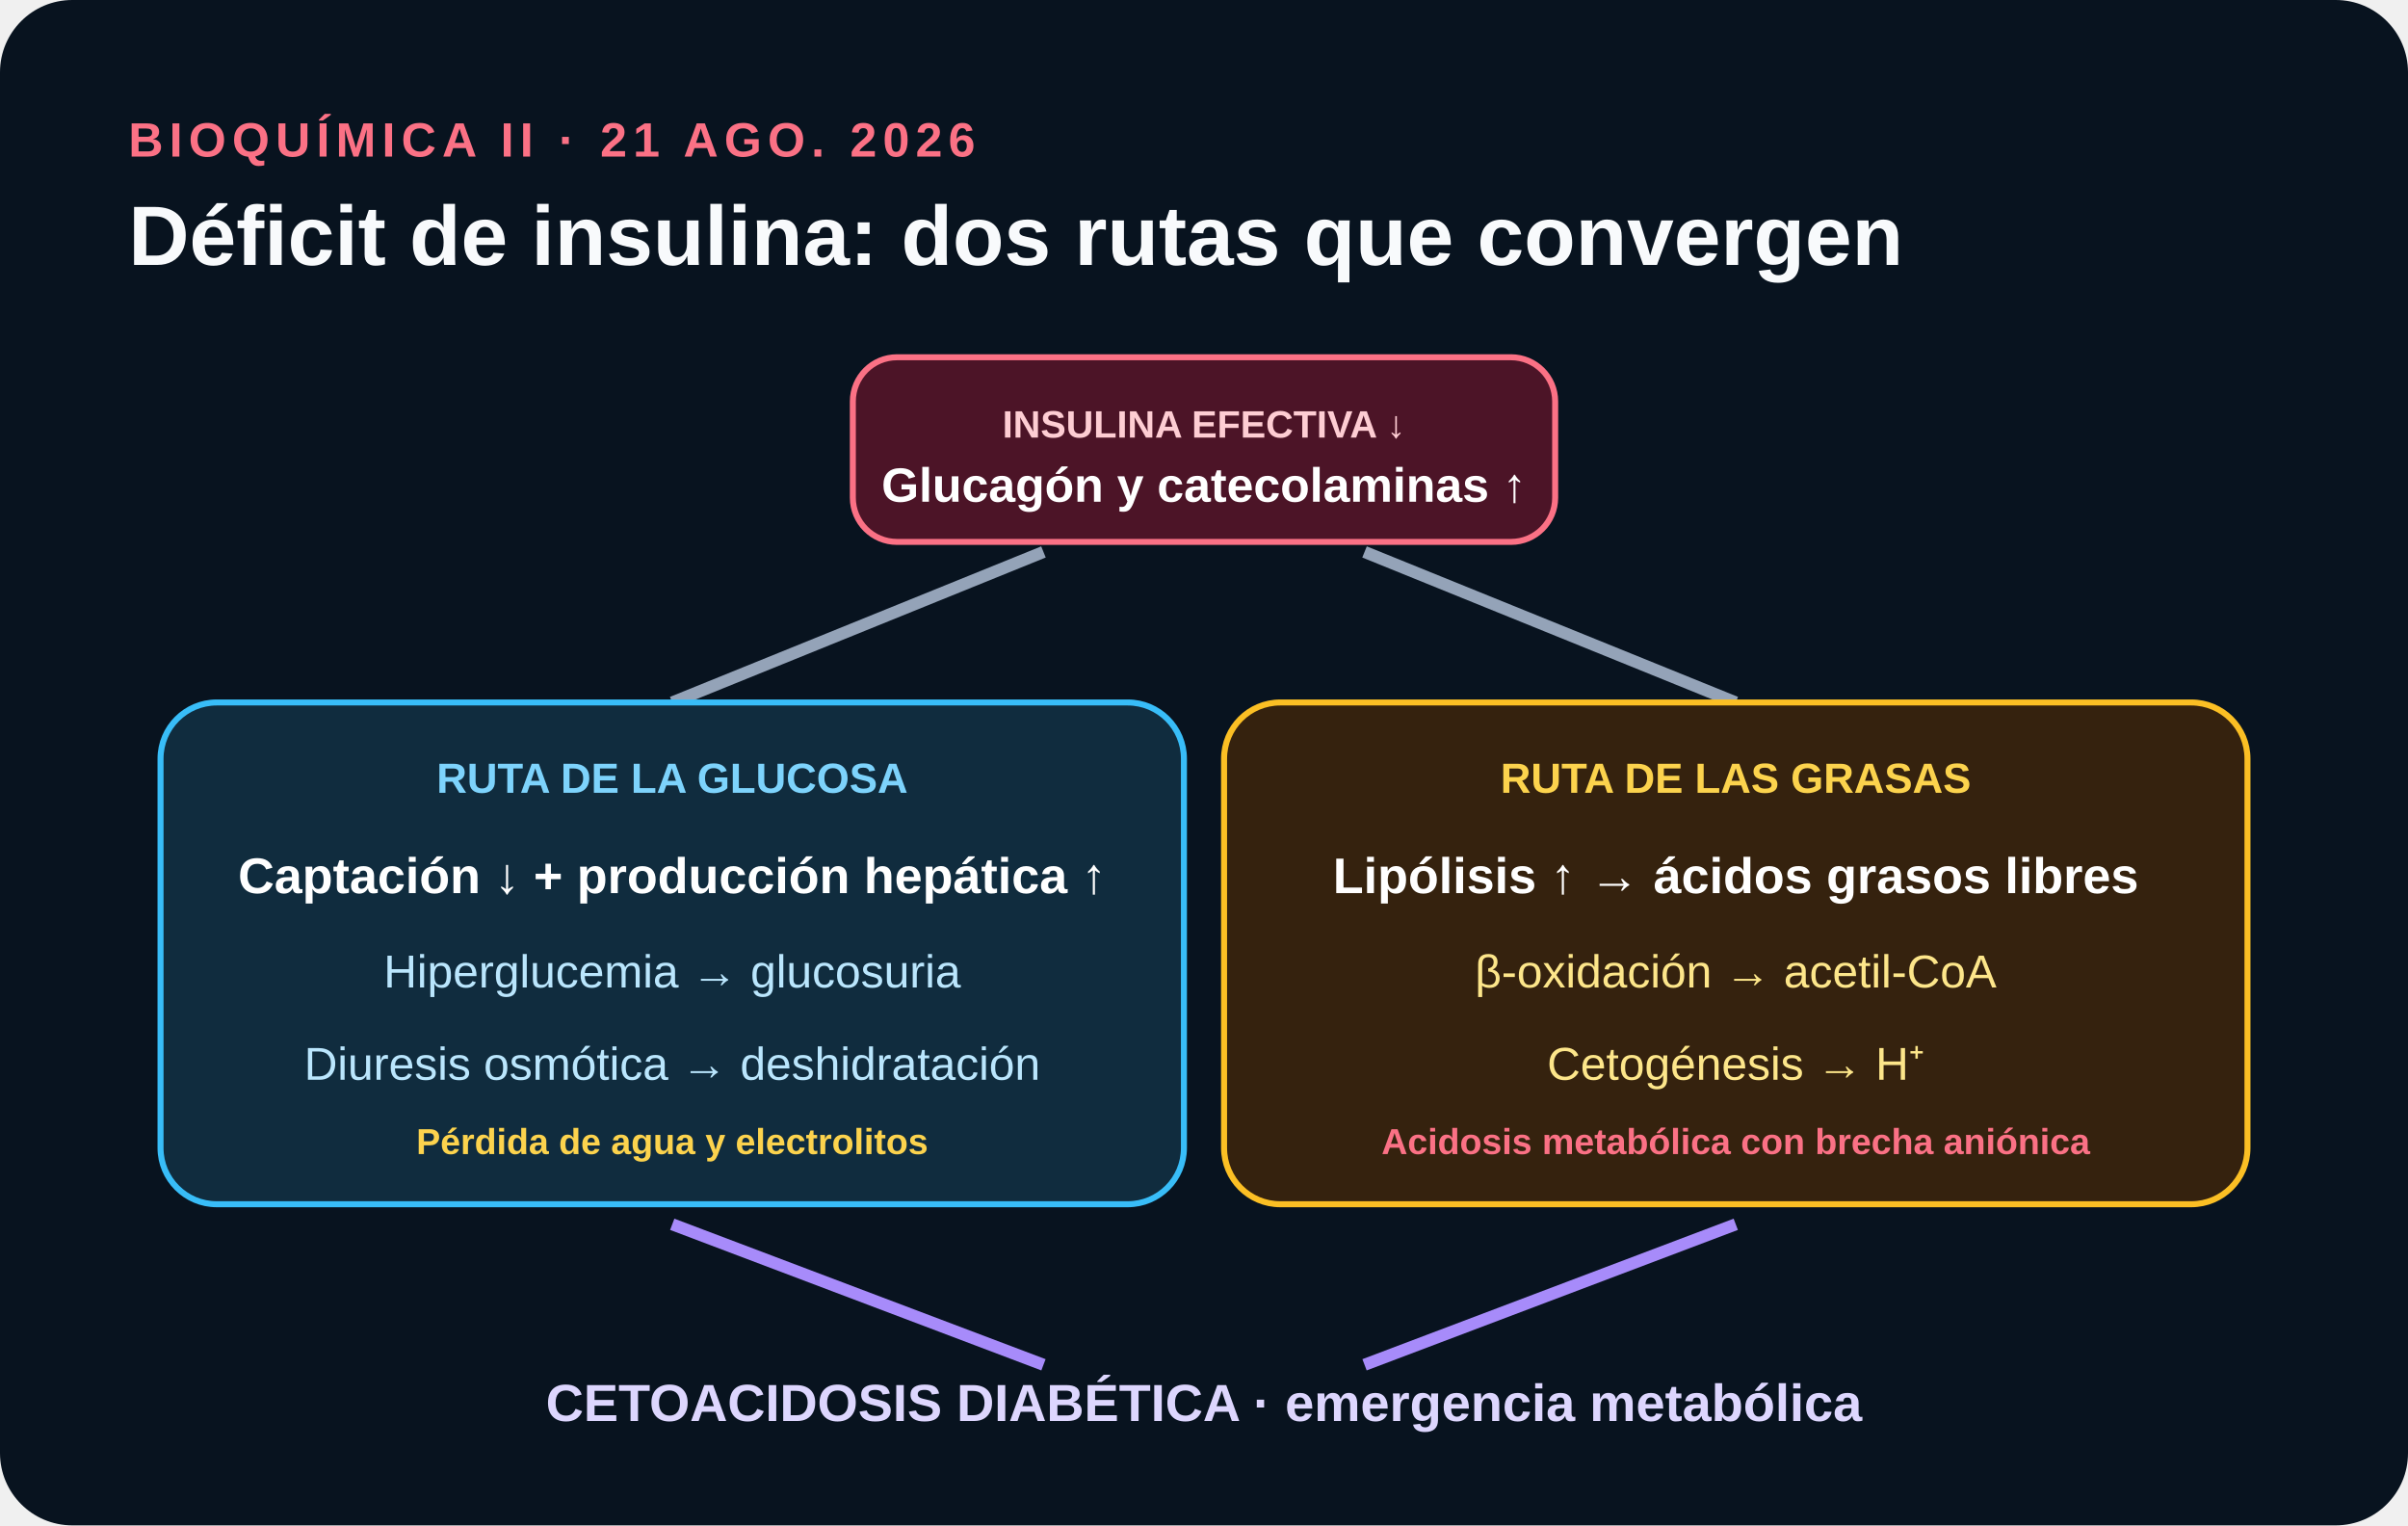
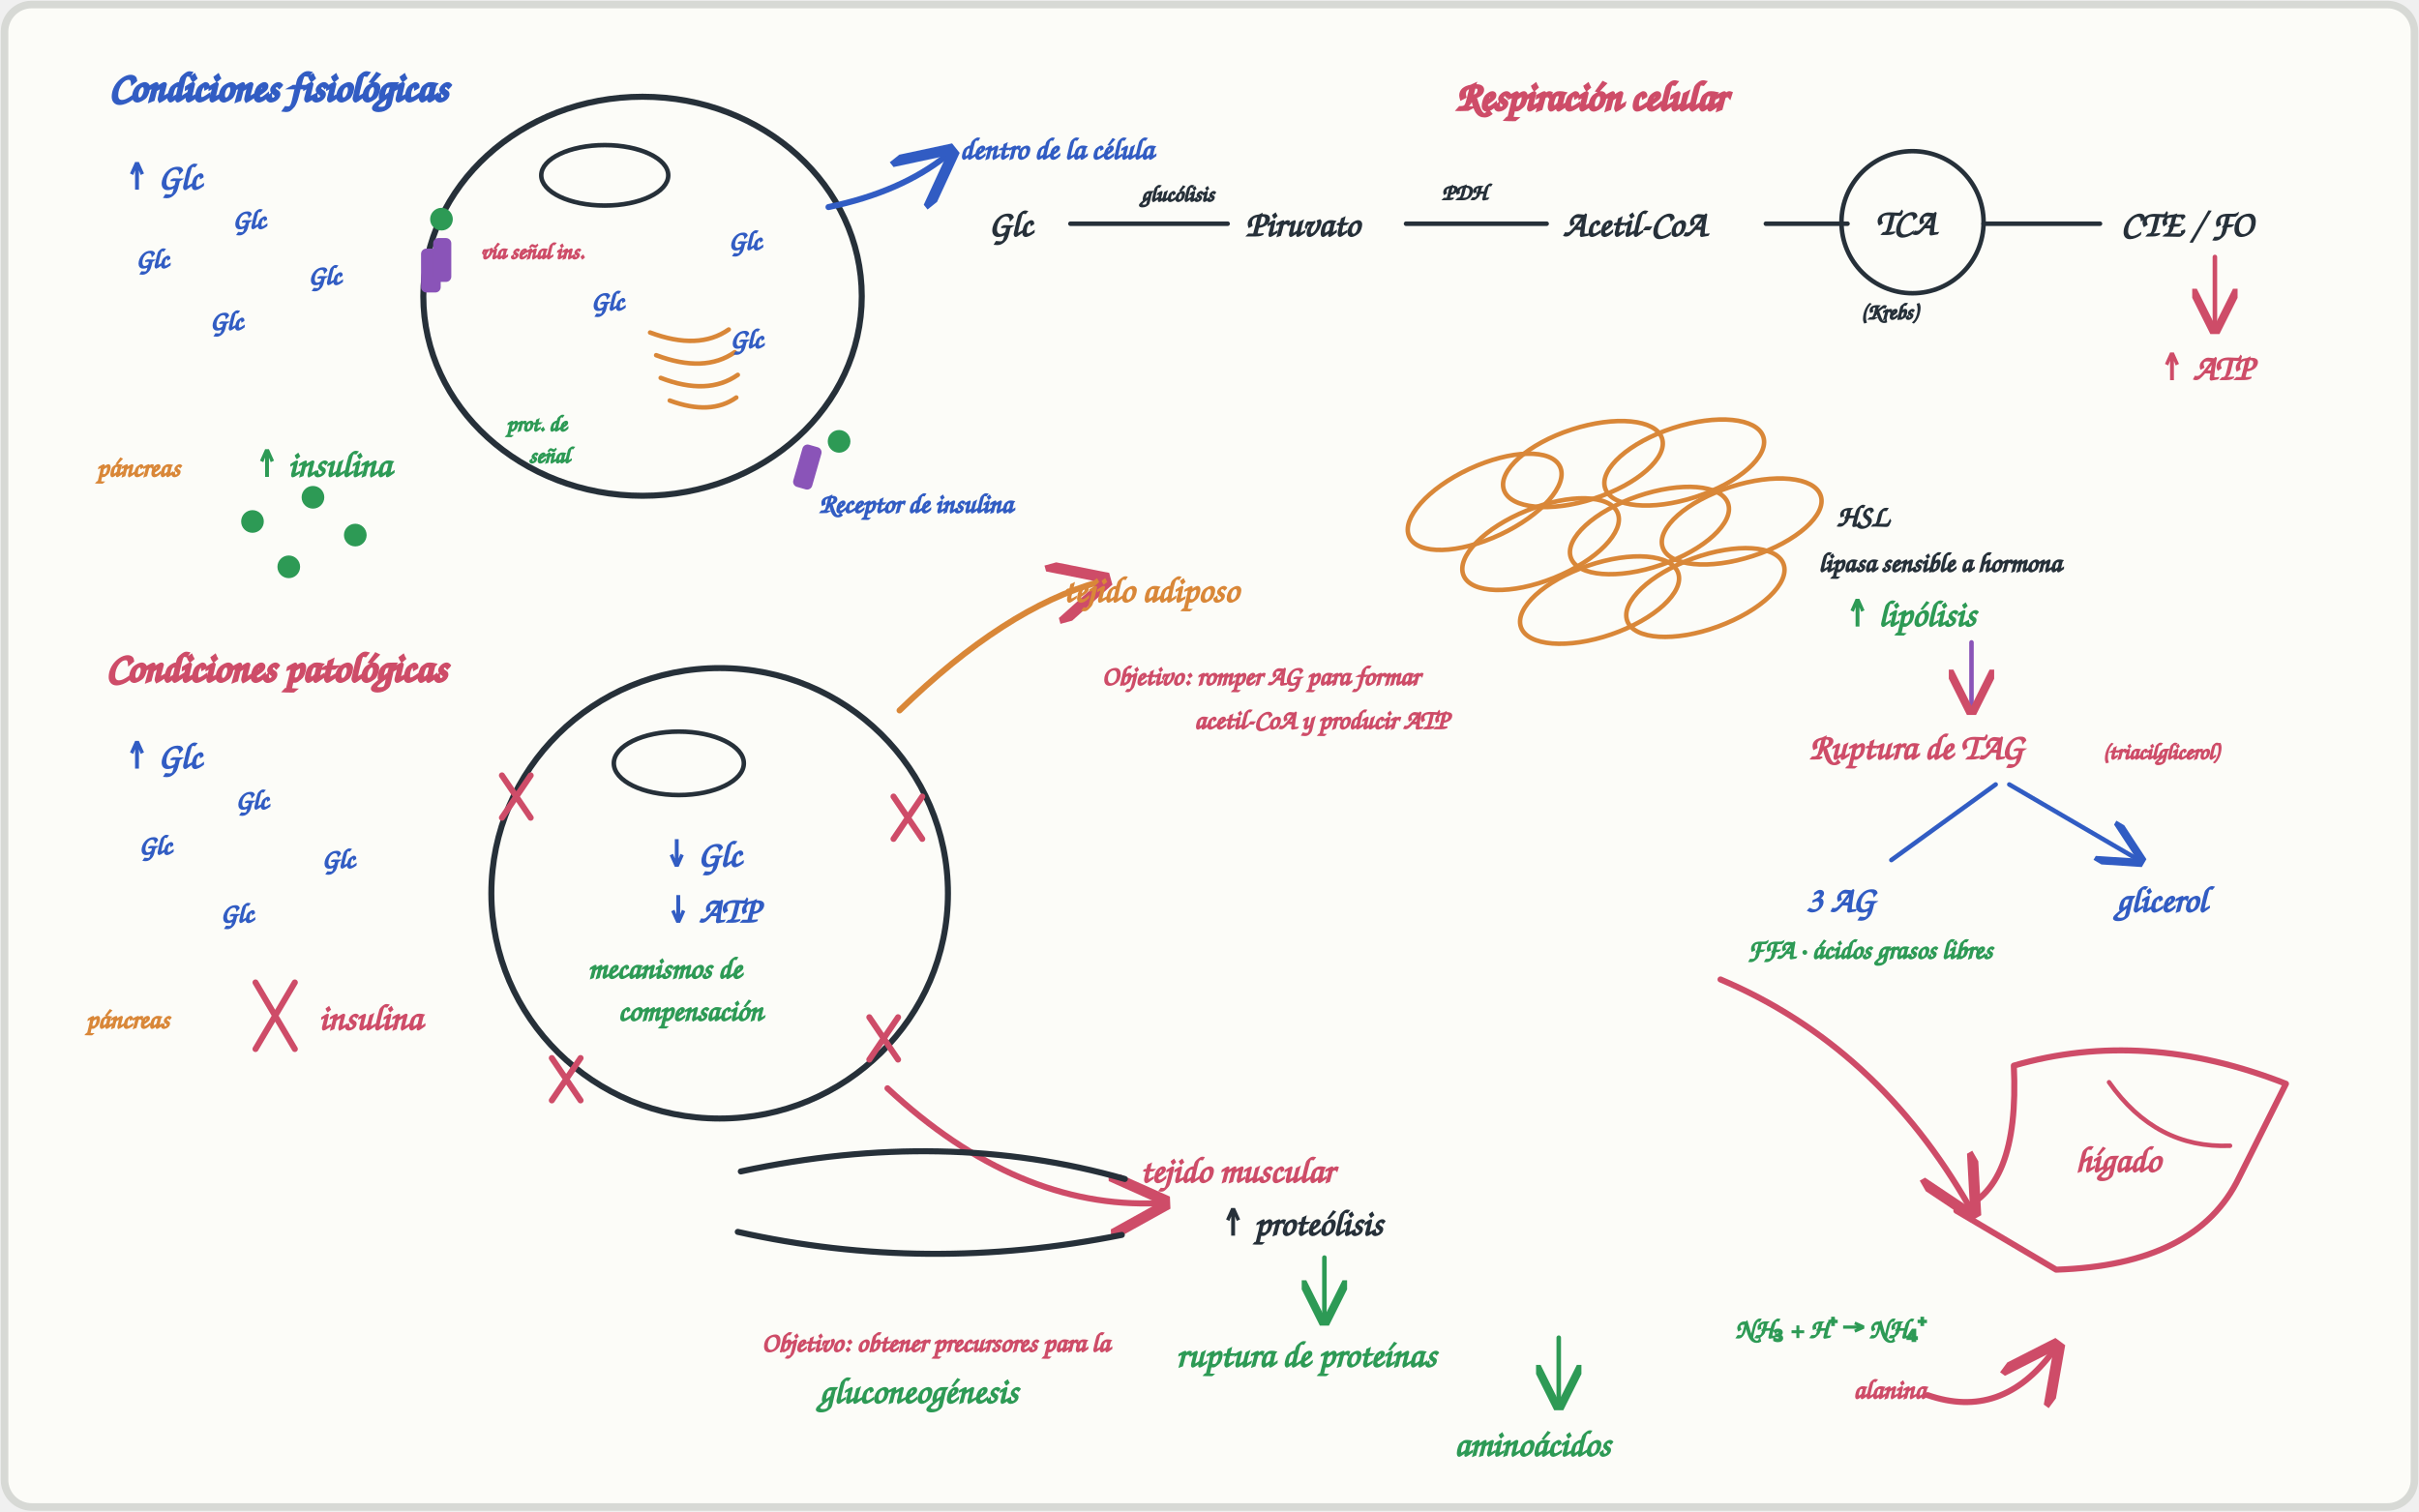
- <svg xmlns="http://www.w3.org/2000/svg" viewBox="0 0 1200 760" role="img" aria-labelledby="title desc">
-   <rect width="1200" height="760" rx="36" fill="#08131f" />
-   <text x="64" y="78" fill="#fb7185" font-family="Arial,sans-serif" font-size="24" font-weight="700" letter-spacing="3">BIOQUÍMICA II · 21 AGO. 2026</text>
-   <text x="64" y="132" fill="#f8fafc" font-family="Arial,sans-serif" font-size="42" font-weight="800">Déficit de insulina: dos rutas que convergen</text>
-   <g font-family="Arial,sans-serif" text-anchor="middle">
-     <rect x="425" y="178" width="350" height="92" rx="22" fill="#4c1427" stroke="#fb7185" stroke-width="3" />
-     <text x="600" y="218" fill="#fecdd3" font-size="19" font-weight="700">INSULINA EFECTIVA ↓</text>
-     <text x="600" y="250" fill="#fff" font-size="24" font-weight="800">Glucagón y catecolaminas ↑</text>
-     <path d="M520 275 335 350M680 275 865 350" stroke="#94a3b8" stroke-width="6" fill="none" />
-     <rect x="80" y="350" width="510" height="250" rx="28" fill="#102c3e" stroke="#38bdf8" stroke-width="3" />
-     <text x="335" y="395" fill="#7dd3fc" font-size="21" font-weight="700">RUTA DE LA GLUCOSA</text>
-     <text x="335" y="445" fill="#fff" font-size="25" font-weight="800">Captación ↓ + producción hepática ↑</text>
-     <text x="335" y="492" fill="#bae6fd" font-size="23">Hiperglucemia → glucosuria</text>
-     <text x="335" y="538" fill="#bae6fd" font-size="23">Diuresis osmótica → deshidratación</text>
-     <text x="335" y="575" fill="#fcd34d" font-size="18" font-weight="700">Pérdida de agua y electrolitos</text>
-     <rect x="610" y="350" width="510" height="250" rx="28" fill="#35220e" stroke="#fbbf24" stroke-width="3" />
-     <text x="865" y="395" fill="#fcd34d" font-size="21" font-weight="700">RUTA DE LAS GRASAS</text>
-     <text x="865" y="445" fill="#fff" font-size="25" font-weight="800">Lipólisis ↑ → ácidos grasos libres</text>
-     <text x="865" y="492" fill="#fde68a" font-size="23">β-oxidación → acetil-CoA</text>
-     <text x="865" y="538" fill="#fde68a" font-size="23">Cetogénesis → H⁺</text>
-     <text x="865" y="575" fill="#fb7185" font-size="18" font-weight="700">Acidosis metabólica con brecha aniónica</text>
+ <svg xmlns="http://www.w3.org/2000/svg" viewBox="0 0 1600 1000" role="img" aria-labelledby="title desc">
+   <defs>
+     <marker id="a-blue" markerWidth="10" markerHeight="10" refX="8" refY="5" orient="auto">
+       <path d="M0 0 10 5 0 10" fill="none" stroke="#315cc3" stroke-width="1.8" />
+     </marker>
+     <marker id="a-red" markerWidth="10" markerHeight="10" refX="8" refY="5" orient="auto">
+       <path d="M0 0 10 5 0 10" fill="none" stroke="#ce4c68" stroke-width="1.8" />
+     </marker>
+     <marker id="a-green" markerWidth="10" markerHeight="10" refX="8" refY="5" orient="auto">
+       <path d="M0 0 10 5 0 10" fill="none" stroke="#2d9a55" stroke-width="1.8" />
+     </marker>
+     <style>
+       .board{fill:#fcfcf8;stroke:#d7d9d5;stroke-width:5}.ink{fill:#263039;stroke:#263039}.blue{fill:#315cc3;stroke:#315cc3}.red{fill:#ce4c68;stroke:#ce4c68}.green{fill:#2d9a55;stroke:#2d9a55}.orange{fill:#d98738;stroke:#d98738}.purple{fill:#8a54b8;stroke:#8a54b8}
+       text{font-family:"Segoe Print","Bradley Hand","Comic Sans MS",cursive;font-size:24px;font-weight:600;stroke:none}.small{font-size:18px}.tiny{font-size:15px}.title{font-size:27px;font-weight:700}.label{font-size:20px}.line{fill:none;stroke-width:4;stroke-linecap:round;stroke-linejoin:round}.thin{fill:none;stroke-width:3;stroke-linecap:round;stroke-linejoin:round}
+     </style>
+   </defs>
+   <rect class="board" x="3" y="3" width="1594" height="994" rx="18" />
+   <text class="blue title" x="72" y="67">Condiciones fisiológicas</text>
+   <text class="blue" x="82" y="125">↑ Glc</text>
+   <text class="blue small" x="90" y="177">Glc</text>
+   <text class="blue small" x="154" y="151">Glc</text>
+   <text class="blue small" x="204" y="188">Glc</text>
+   <text class="blue small" x="139" y="218">Glc</text>
+   <text class="orange small" x="64" y="315">páncreas</text>
+   <text class="green" x="168" y="315">↑ insulina</text>
+   <circle class="green" cx="167" cy="345" r="7" />
+   <circle class="green" cx="207" cy="329" r="7" />
+   <circle class="green" cx="235" cy="354" r="7" />
+   <circle class="green" cx="191" cy="375" r="7" />
+   <ellipse class="ink line" cx="425" cy="196" rx="145" ry="132" />
+   <ellipse class="ink thin" cx="400" cy="116" rx="42" ry="20" />
+   <path class="orange thin" d="M430 220q32 12 52-2m-48 17q32 12 52-2m-49 17q31 12 51-2m-45 17q27 10 44-2" />
+   <g class="purple">
+     <rect x="279" y="165" width="12" height="28" rx="3" />
+     <rect x="287" y="158" width="11" height="28" rx="3" />
+     <rect x="528" y="295" width="12" height="28" rx="3" transform="rotate(16 534 309)" />
  </g>
-   <path d="M335 610 520 680M865 610 680 680" stroke="#a78bfa" stroke-width="6" fill="none" />
-   <text x="600" y="708" fill="#ddd6fe" text-anchor="middle" font-family="Arial,sans-serif" font-size="26" font-weight="800">CETOACIDOSIS DIABÉTICA · emergencia metabólica</text>
+   <circle class="green" cx="292" cy="145" r="7" />
+   <circle class="green" cx="555" cy="292" r="7" />
+   <text class="red tiny" x="318" y="171">vía señal ins.</text>
+   <text class="green tiny" x="335" y="285">prot. de</text>
+   <text class="green tiny" x="350" y="306">señal</text>
+   <text class="blue small" x="391" y="205">Glc</text>
+   <text class="blue small" x="482" y="165">Glc</text>
+   <text class="blue small" x="483" y="230">Glc</text>
+   <path class="blue line" d="M548 137q48-10 78-34" marker-end="url(#a-blue)" />
+   <text class="blue label" x="635" y="105">dentro de la célula</text>
+   <text class="blue small" x="542" y="339">Receptor de insulina</text>
+   <text class="red title" x="963" y="73">Respiración celular</text>
+   <text class="ink" x="654" y="156">Glc</text>
+   <path class="ink thin" d="M708 148h104" />
+   <text class="ink tiny" x="755" y="133">glucólisis</text>
+   <text class="ink" x="824" y="156">Piruvato</text>
+   <path class="ink thin" d="M930 148h93" />
+   <text class="ink tiny" x="954" y="132">PDH</text>
+   <text class="ink" x="1034" y="156">Acetil-CoA</text>
+   <path class="ink thin" d="M1168 148h54" />
+   <circle class="ink thin" cx="1265" cy="147" r="47" />
+   <text class="ink" x="1241" y="155">TCA</text>
+   <text class="ink tiny" x="1231" y="211">(Krebs)</text>
+   <path class="ink thin" d="M1312 148h77" />
+   <text class="ink" x="1403" y="156">CTE / FO</text>
+   <path class="red thin" d="M1465 170v45" marker-end="url(#a-red)" />
+   <text class="red" x="1428" y="251">↑ ATP</text>
+   <text class="red title" x="70" y="451">Condiciones patológicas</text>
+   <text class="blue" x="82" y="508">↑ Glc</text>
+   <text class="blue small" x="92" y="565">Glc</text>
+   <text class="blue small" x="156" y="535">Glc</text>
+   <text class="blue small" x="213" y="574">Glc</text>
+   <text class="blue small" x="146" y="610">Glc</text>
+   <text class="orange small" x="57" y="680">páncreas</text>
+   <path class="red line" d="M169 650l26 44m0-44-26 44" />
+   <text class="red" x="211" y="681">insulina</text>
+   <ellipse class="ink line" cx="476" cy="591" rx="151" ry="149" />
+   <ellipse class="ink thin" cx="449" cy="505" rx="43" ry="21" />
+   <path class="red line" d="M332 513l19 28m0-28-19 28M591 527l19 28m0-28-19 28M365 700l19 28m0-28-19 28M575 673l19 28m0-28-19 28" />
+   <text class="blue" x="439" y="573">↓ Glc</text>
+   <text class="blue" x="440" y="610">↓ ATP</text>
+   <text class="green label" x="389" y="647">mecanismos de</text>
+   <text class="green label" x="409" y="675">compensación</text>
+   <path class="orange line" d="M595 470q70-68 132-85" marker-end="url(#a-red)" />
+   <text class="orange" x="703" y="398">tejido adiposo</text>
+   <g class="orange thin">
+     <ellipse cx="982" cy="332" rx="55" ry="24" transform="rotate(-25 982 332)" />
+     <ellipse cx="1047" cy="307" rx="55" ry="24" transform="rotate(-18 1047 307)" />
+     <ellipse cx="1114" cy="306" rx="55" ry="24" transform="rotate(-18 1114 306)" />
+     <ellipse cx="1019" cy="360" rx="55" ry="24" transform="rotate(-22 1019 360)" />
+     <ellipse cx="1091" cy="351" rx="55" ry="24" transform="rotate(-19 1091 351)" />
+     <ellipse cx="1152" cy="345" rx="55" ry="24" transform="rotate(-18 1152 345)" />
+     <ellipse cx="1058" cy="397" rx="55" ry="24" transform="rotate(-19 1058 397)" />
+     <ellipse cx="1128" cy="392" rx="55" ry="24" transform="rotate(-20 1128 392)" />
+   </g>
+   <text class="ink label" x="1215" y="348">HSL</text>
+   <text class="ink small" x="1203" y="378">lipasa sensible a hormona</text>
+   <text class="green" x="1220" y="414">↑ lipólisis</text>
+   <path class="purple thin" d="M1304 425v42" marker-end="url(#a-red)" />
+   <text class="red" x="1197" y="502">Ruptura de TAG</text>
+   <text class="red tiny" x="1391" y="502">(triacilglicerol)</text>
+   <path class="blue thin" d="M1320 519l-69 50m78-50 84 49" marker-end="url(#a-blue)" />
+   <text class="blue" x="1195" y="603">3 AG</text>
+   <text class="green small" x="1156" y="634">FFA · ácidos grasos libres</text>
+   <text class="blue" x="1400" y="603">glicerol</text>
+   <text class="red small" x="729" y="453">Objetivo: romper AG para formar</text>
+   <text class="red small" x="790" y="482">acetil-CoA y producir ATP</text>
+   <path class="red line" d="M587 720q86 80 179 76" marker-end="url(#a-red)" />
+   <text class="red" x="754" y="782">tejido muscular</text>
+   <path class="ink line" d="M490 775q135-29 254 5M488 815q125 28 254 2" />
+   <text class="ink" x="807" y="817">↑ proteólisis</text>
+   <path class="green thin" d="M876 832v39" marker-end="url(#a-green)" />
+   <text class="green" x="778" y="904">ruptura de proteínas</text>
+   <text class="red small" x="504" y="894">Objetivo: obtener precursores para la</text>
+   <text class="green" x="542" y="928">gluconeogénesis</text>
+   <path class="green thin" d="M1031 885v42" marker-end="url(#a-green)" />
+   <text class="green" x="962" y="963">aminoácidos</text>
+   <text class="green small" x="1148" y="885">NH₃ + H⁺ → NH₄⁺</text>
+   <text class="red small" x="1226" y="925">alanina</text>
+   <path class="red line" d="M1138 648q104 44 165 151" marker-end="url(#a-red)" />
+   <path class="red line" d="M1275 923q49 17 83-29" marker-end="url(#a-red)" />
+   <path class="red line" d="M1332 705q86-25 180 12l-31 62q-28 58-121 61l-66-39q42-13 38-96z" />
+   <path class="red thin" d="M1395 716q31 44 80 42" />
+   <text class="red" x="1373" y="775">hígado</text>
</svg>
